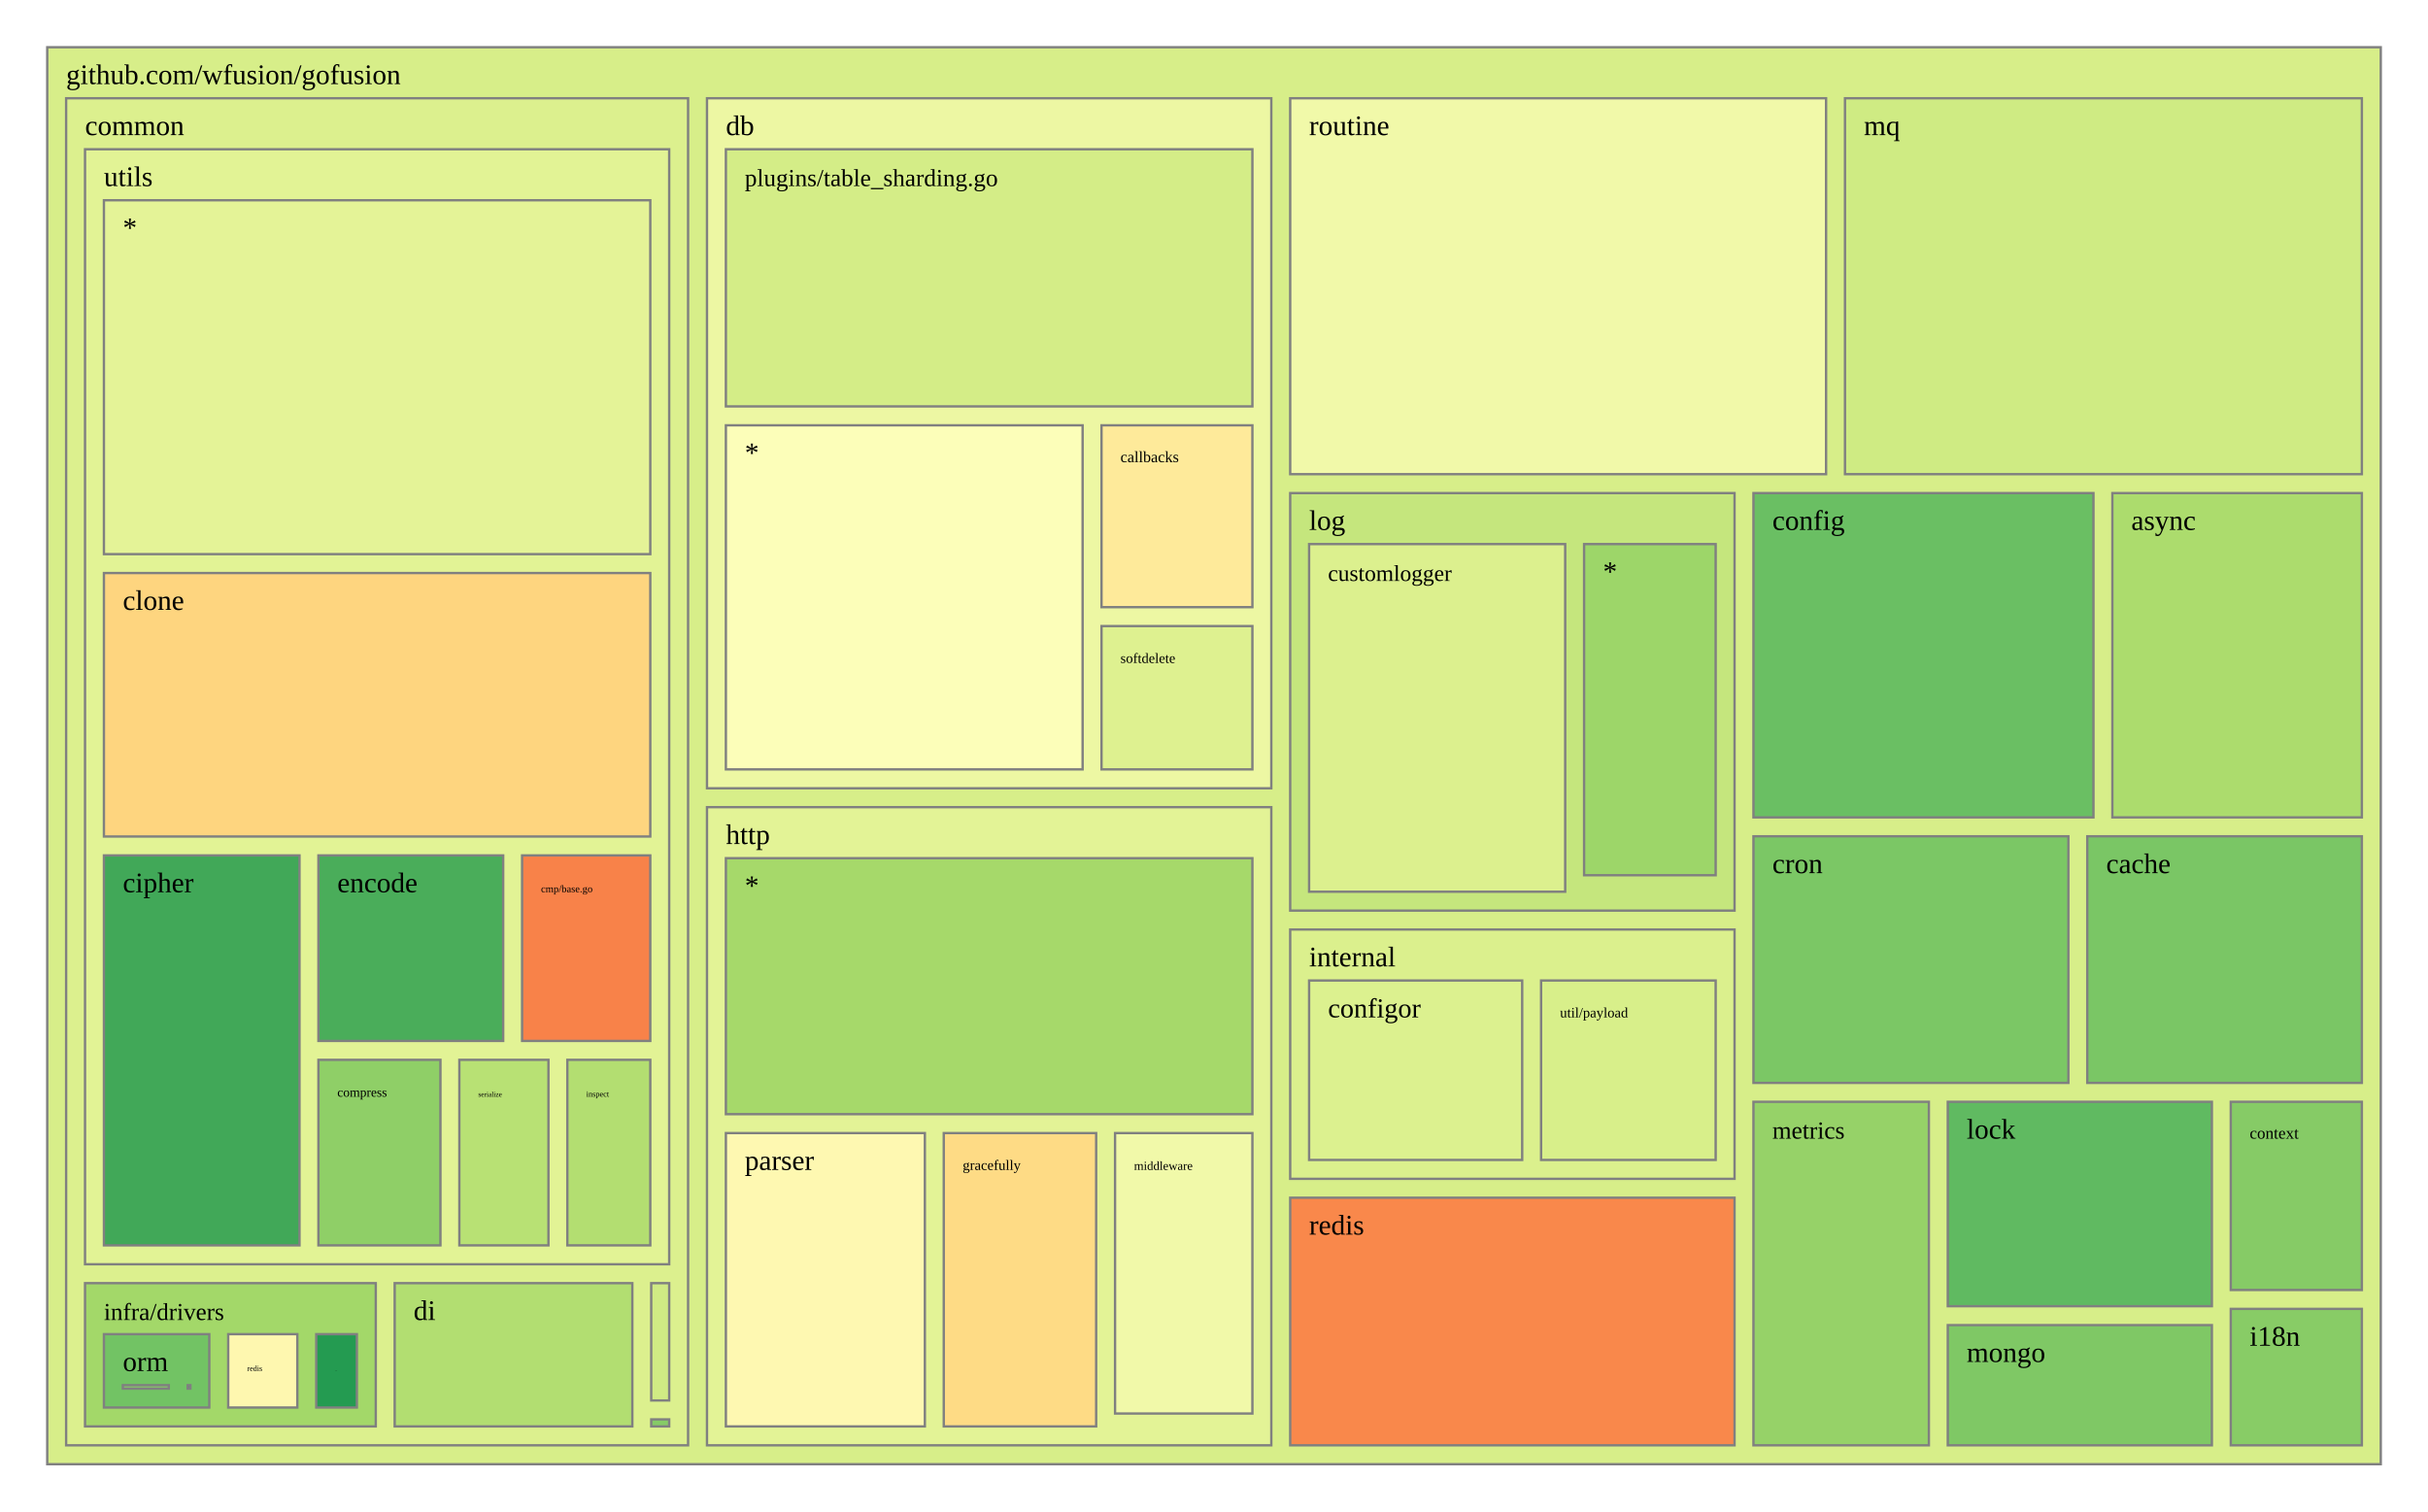
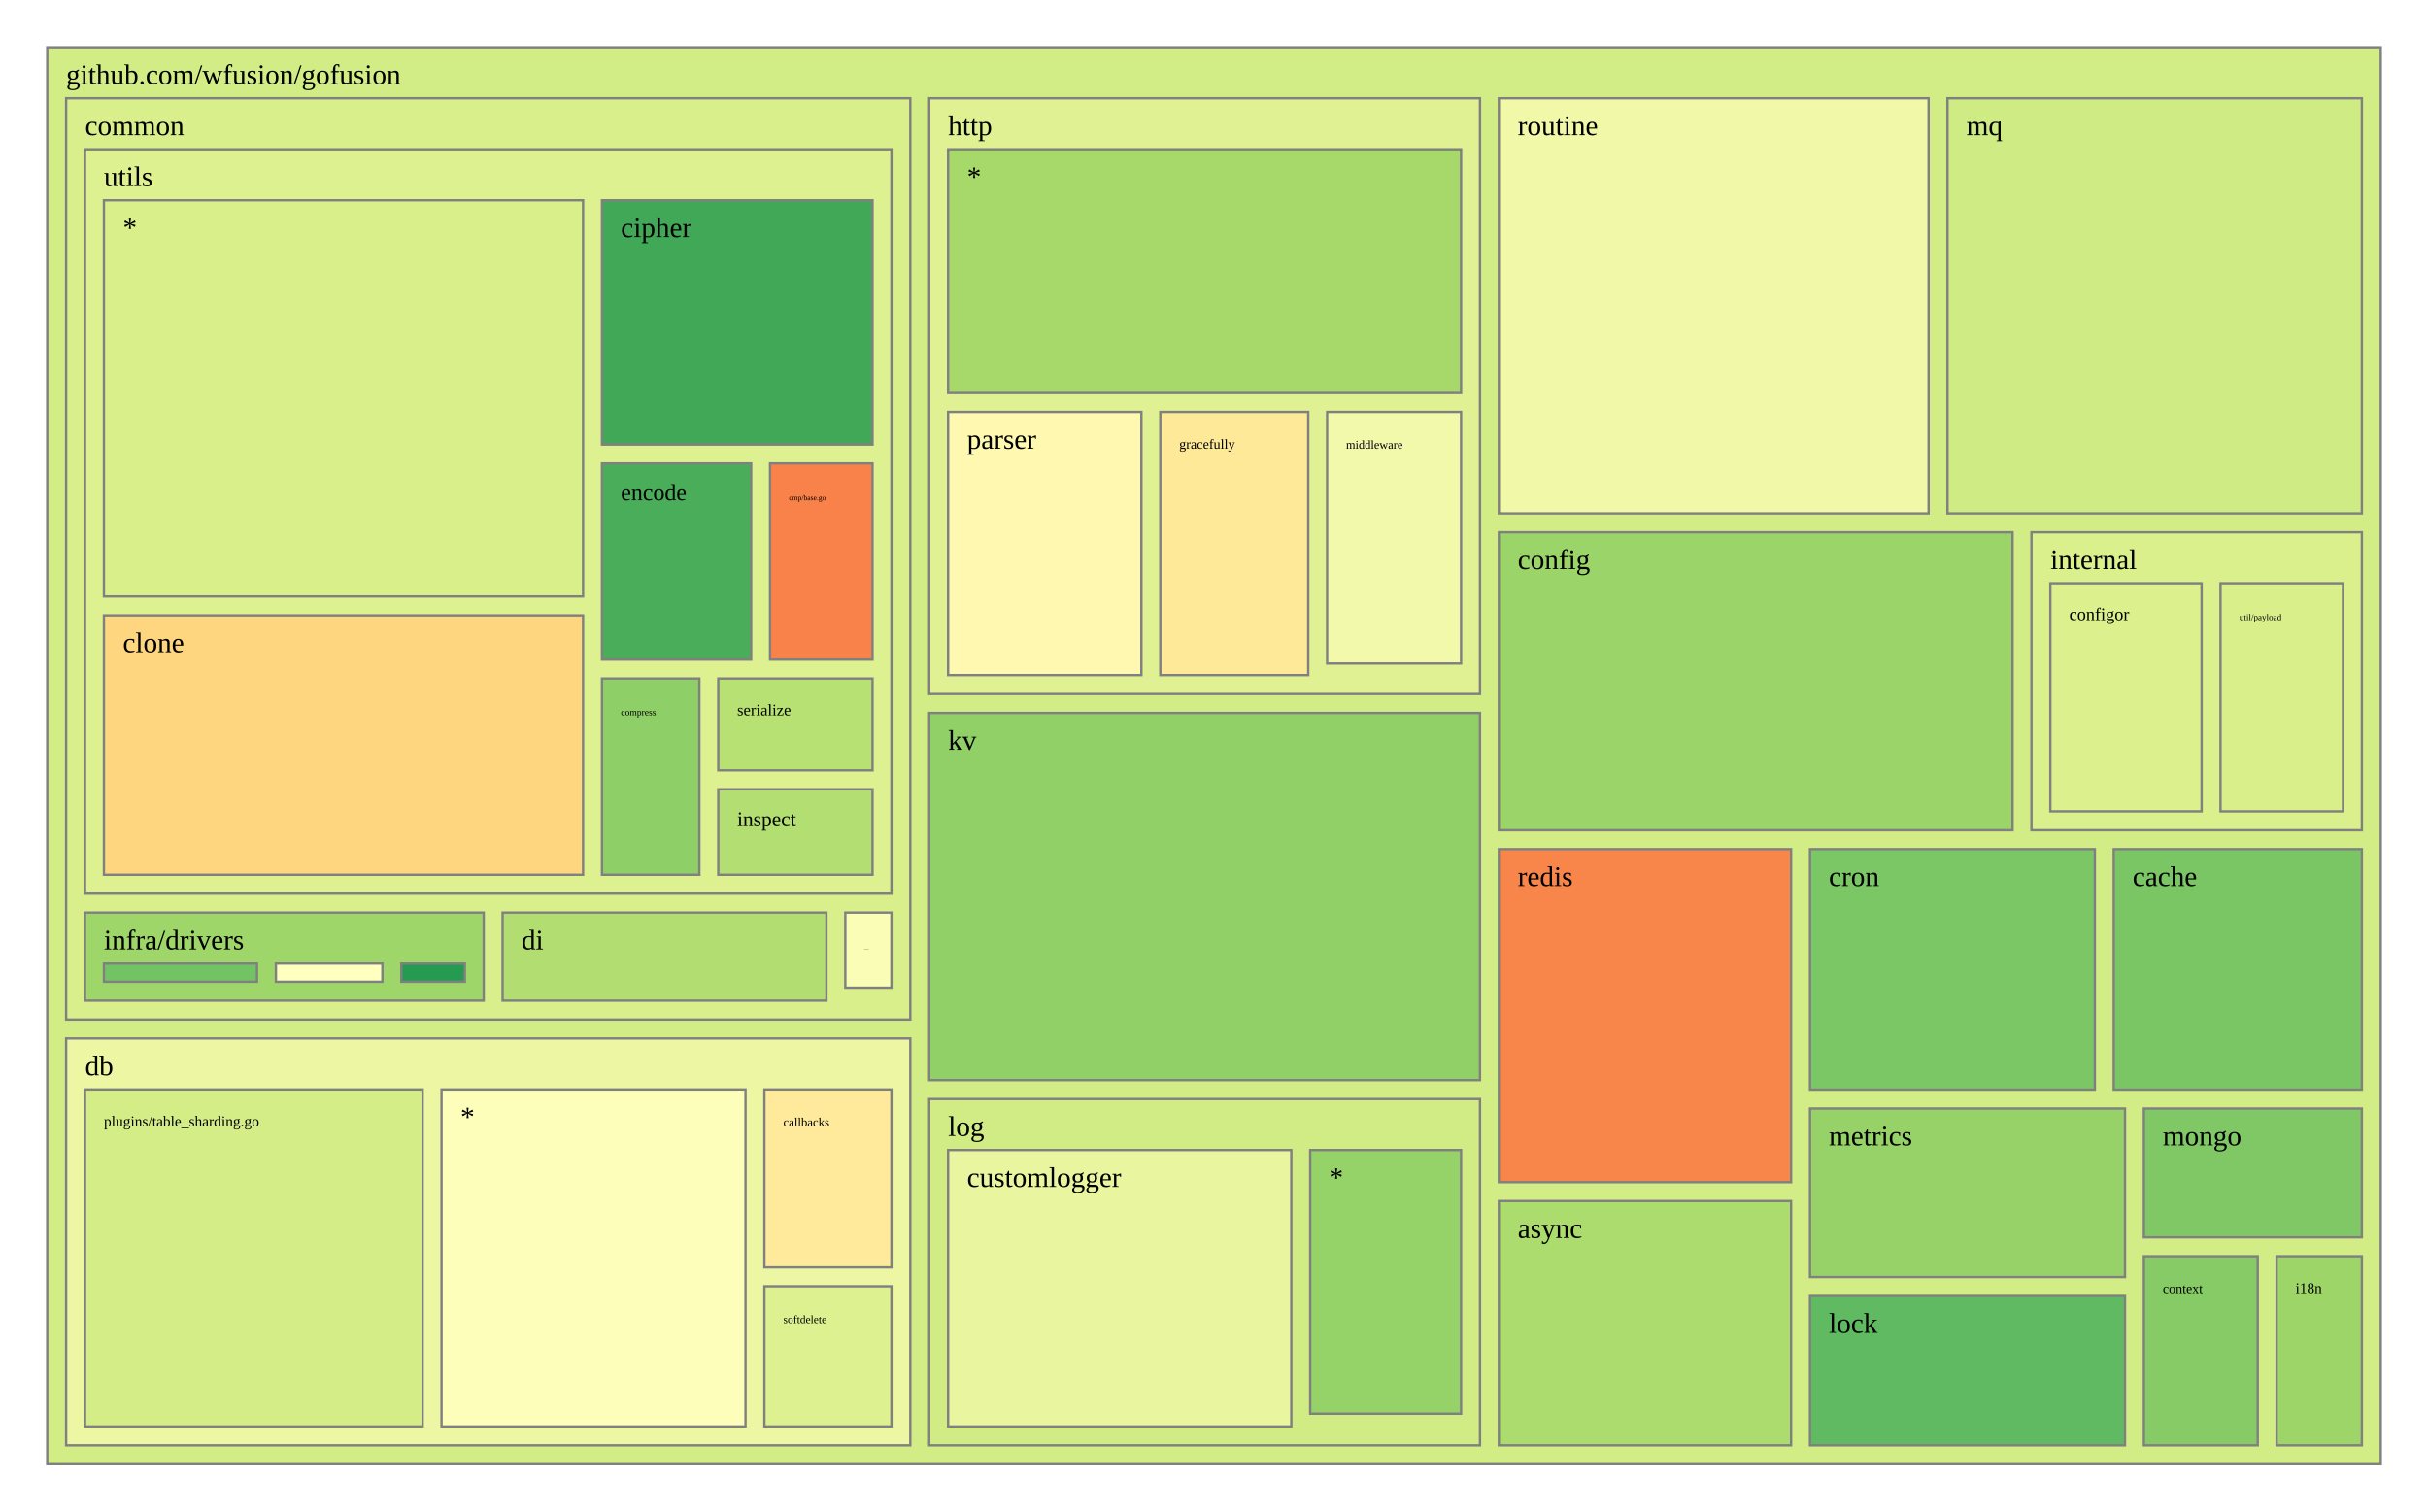
<svg xmlns="http://www.w3.org/2000/svg" viewBox="0 0 1028 640" style="background: white none repeat scroll 0% 0%;">
  <g>
-     <rect x="20" y="20" width="988" height="600" style="fill: rgba(215, 238, 137, 65535);opacity:1;fill-opacity:1;stroke:rgba(128,128,128,65535);stroke-width:1px;stroke-opacity:1;" />
+     <rect x="20" y="20" width="988" height="600" style="fill: rgba(210, 236, 134, 65535);opacity:1;fill-opacity:1;stroke:rgba(128,128,128,65535);stroke-width:1px;stroke-opacity:1;" />
    <text data-notex="1" text-anchor="start" transform="translate(28,35.6) scale(1)" style="font-family: Open Sans, verdana, arial, sans-serif !important; font-size: 12px; fill: rgb(0, 0, 0, 65535); fill-opacity: 1; white-space: pre;" data-math="N">github.com/wfusion/gofusion</text>
  </g>
  <g>
-     <rect x="894.36" y="208.788" width="105.64" height="137.325" style="fill: rgba(172, 220, 109, 65535);opacity:1;fill-opacity:1;stroke:rgba(128,128,128,65535);stroke-width:1px;stroke-opacity:1;" />
-     <text data-notex="1" text-anchor="start" transform="translate(902.3596,224.3881) scale(1)" style="font-family: Open Sans, verdana, arial, sans-serif !important; font-size: 12px; fill: rgb(0, 0, 0, 65535); fill-opacity: 1; white-space: pre;" data-math="N">async</text>
+     <rect x="634.607" y="508.561" width="123.728" height="103.439" style="fill: rgba(172, 220, 109, 65535);opacity:1;fill-opacity:1;stroke:rgba(128,128,128,65535);stroke-width:1px;stroke-opacity:1;" />
+     <text data-notex="1" text-anchor="start" transform="translate(642.6069,524.1606) scale(1)" style="font-family: Open Sans, verdana, arial, sans-serif !important; font-size: 12px; fill: rgb(0, 0, 0, 65535); fill-opacity: 1; white-space: pre;" data-math="N">async</text>
  </g>
  <g>
-     <rect x="883.74" y="354.113" width="116.26" height="104.428" style="fill: rgba(122, 198, 101, 65535);opacity:1;fill-opacity:1;stroke:rgba(128,128,128,65535);stroke-width:1px;stroke-opacity:1;" />
-     <text data-notex="1" text-anchor="start" transform="translate(891.7395,369.7131) scale(1)" style="font-family: Open Sans, verdana, arial, sans-serif !important; font-size: 12px; fill: rgb(0, 0, 0, 65535); fill-opacity: 1; white-space: pre;" data-math="N">cache</text>
+     <rect x="894.938" y="359.543" width="105.062" height="101.833" style="fill: rgba(122, 198, 101, 65535);opacity:1;fill-opacity:1;stroke:rgba(128,128,128,65535);stroke-width:1px;stroke-opacity:1;" />
+     <text data-notex="1" text-anchor="start" transform="translate(902.938,375.1429) scale(1)" style="font-family: Open Sans, verdana, arial, sans-serif !important; font-size: 12px; fill: rgb(0, 0, 0, 65535); fill-opacity: 1; white-space: pre;" data-math="N">cache</text>
  </g>
  <g>
-     <rect x="28" y="41.6" width="263.332" height="570.4" style="fill: rgba(220, 240, 142, 65535);opacity:1;fill-opacity:1;stroke:rgba(128,128,128,65535);stroke-width:1px;stroke-opacity:1;" />
+     <rect x="28" y="41.6" width="357.425" height="390.095" style="fill: rgba(217, 239, 139, 65535);opacity:1;fill-opacity:1;stroke:rgba(128,128,128,65535);stroke-width:1px;stroke-opacity:1;" />
    <text data-notex="1" text-anchor="start" transform="translate(36,57.2) scale(1)" style="font-family: Open Sans, verdana, arial, sans-serif !important; font-size: 12px; fill: rgb(0, 0, 0, 65535); fill-opacity: 1; white-space: pre;" data-math="N">common</text>
  </g>
  <g>
-     <rect x="742.399" y="208.788" width="143.961" height="137.325" style="fill: rgba(106, 191, 99, 65535);opacity:1;fill-opacity:1;stroke:rgba(128,128,128,65535);stroke-width:1px;stroke-opacity:1;" />
-     <text data-notex="1" text-anchor="start" transform="translate(750.3985,224.3881) scale(1)" style="font-family: Open Sans, verdana, arial, sans-serif !important; font-size: 12px; fill: rgb(0, 0, 0, 65535); fill-opacity: 1; white-space: pre;" data-math="N">config</text>
+     <rect x="634.607" y="225.371" width="217.499" height="126.171" style="fill: rgba(155, 212, 104, 65535);opacity:1;fill-opacity:1;stroke:rgba(128,128,128,65535);stroke-width:1px;stroke-opacity:1;" />
+     <text data-notex="1" text-anchor="start" transform="translate(642.6069,240.9714) scale(1)" style="font-family: Open Sans, verdana, arial, sans-serif !important; font-size: 12px; fill: rgb(0, 0, 0, 65535); fill-opacity: 1; white-space: pre;" data-math="N">config</text>
  </g>
  <g>
-     <rect x="944.493" y="466.541" width="55.507" height="79.691" style="fill: rgba(134, 203, 102, 65535);opacity:1;fill-opacity:1;stroke:rgba(128,128,128,65535);stroke-width:1px;stroke-opacity:1;" />
-     <text data-notex="1" text-anchor="start" transform="translate(952.4934,482.1411) scale(0.587896)" style="font-family: Open Sans, verdana, arial, sans-serif !important; font-size: 12px; fill: rgb(0, 0, 0, 65535); fill-opacity: 1; white-space: pre;" data-math="N">context</text>
+     <rect x="907.708" y="531.923" width="48.203" height="80.077" style="fill: rgba(134, 203, 102, 65535);opacity:1;fill-opacity:1;stroke:rgba(128,128,128,65535);stroke-width:1px;stroke-opacity:1;" />
+     <text data-notex="1" text-anchor="start" transform="translate(915.7076,547.5234) scale(0.479204)" style="font-family: Open Sans, verdana, arial, sans-serif !important; font-size: 12px; fill: rgb(0, 0, 0, 65535); fill-opacity: 1; white-space: pre;" data-math="N">context</text>
  </g>
  <g>
-     <rect x="742.399" y="354.113" width="133.341" height="104.428" style="fill: rgba(123, 199, 101, 65535);opacity:1;fill-opacity:1;stroke:rgba(128,128,128,65535);stroke-width:1px;stroke-opacity:1;" />
-     <text data-notex="1" text-anchor="start" transform="translate(750.3985,369.7131) scale(1)" style="font-family: Open Sans, verdana, arial, sans-serif !important; font-size: 12px; fill: rgb(0, 0, 0, 65535); fill-opacity: 1; white-space: pre;" data-math="N">cron</text>
+     <rect x="766.335" y="359.543" width="120.603" height="101.833" style="fill: rgba(123, 199, 101, 65535);opacity:1;fill-opacity:1;stroke:rgba(128,128,128,65535);stroke-width:1px;stroke-opacity:1;" />
+     <text data-notex="1" text-anchor="start" transform="translate(774.3349,375.1429) scale(1)" style="font-family: Open Sans, verdana, arial, sans-serif !important; font-size: 12px; fill: rgb(0, 0, 0, 65535); fill-opacity: 1; white-space: pre;" data-math="N">cron</text>
  </g>
  <g>
-     <rect x="299.332" y="41.6" width="238.93" height="292.185" style="fill: rgba(237, 247, 163, 65535);opacity:1;fill-opacity:1;stroke:rgba(128,128,128,65535);stroke-width:1px;stroke-opacity:1;" />
-     <text data-notex="1" text-anchor="start" transform="translate(307.3323,57.2) scale(1)" style="font-family: Open Sans, verdana, arial, sans-serif !important; font-size: 12px; fill: rgb(0, 0, 0, 65535); fill-opacity: 1; white-space: pre;" data-math="N">db</text>
+     <rect x="28" y="439.695" width="357.425" height="172.305" style="fill: rgba(237, 247, 163, 65535);opacity:1;fill-opacity:1;stroke:rgba(128,128,128,65535);stroke-width:1px;stroke-opacity:1;" />
+     <text data-notex="1" text-anchor="start" transform="translate(36,455.2952) scale(1)" style="font-family: Open Sans, verdana, arial, sans-serif !important; font-size: 12px; fill: rgb(0, 0, 0, 65535); fill-opacity: 1; white-space: pre;" data-math="N">db</text>
  </g>
  <g>
-     <rect x="299.332" y="341.785" width="238.93" height="270.215" style="fill: rgba(227, 243, 150, 65535);opacity:1;fill-opacity:1;stroke:rgba(128,128,128,65535);stroke-width:1px;stroke-opacity:1;" />
-     <text data-notex="1" text-anchor="start" transform="translate(307.3323,357.3847) scale(1)" style="font-family: Open Sans, verdana, arial, sans-serif !important; font-size: 12px; fill: rgb(0, 0, 0, 65535); fill-opacity: 1; white-space: pre;" data-math="N">http</text>
+     <rect x="393.425" y="41.6" width="233.182" height="252.271" style="fill: rgba(223, 241, 146, 65535);opacity:1;fill-opacity:1;stroke:rgba(128,128,128,65535);stroke-width:1px;stroke-opacity:1;" />
+     <text data-notex="1" text-anchor="start" transform="translate(401.425,57.2) scale(1)" style="font-family: Open Sans, verdana, arial, sans-serif !important; font-size: 12px; fill: rgb(0, 0, 0, 65535); fill-opacity: 1; white-space: pre;" data-math="N">http</text>
  </g>
  <g>
-     <rect x="944.493" y="554.232" width="55.507" height="57.768" style="fill: rgba(136, 204, 102, 65535);opacity:1;fill-opacity:1;stroke:rgba(128,128,128,65535);stroke-width:1px;stroke-opacity:1;" />
-     <text data-notex="1" text-anchor="start" transform="translate(952.4934,569.8319) scale(1)" style="font-family: Open Sans, verdana, arial, sans-serif !important; font-size: 12px; fill: rgb(0, 0, 0, 65535); fill-opacity: 1; white-space: pre;" data-math="N">i18n</text>
+     <rect x="963.91" y="531.923" width="36.09" height="80.077" style="fill: rgba(157, 213, 105, 65535);opacity:1;fill-opacity:1;stroke:rgba(128,128,128,65535);stroke-width:1px;stroke-opacity:1;" />
+     <text data-notex="1" text-anchor="start" transform="translate(971.9101,547.5234) scale(0.523175)" style="font-family: Open Sans, verdana, arial, sans-serif !important; font-size: 12px; fill: rgb(0, 0, 0, 65535); fill-opacity: 1; white-space: pre;" data-math="N">i18n</text>
  </g>
  <g>
-     <rect x="546.262" y="393.589" width="188.136" height="105.573" style="fill: rgba(219, 240, 141, 65535);opacity:1;fill-opacity:1;stroke:rgba(128,128,128,65535);stroke-width:1px;stroke-opacity:1;" />
-     <text data-notex="1" text-anchor="start" transform="translate(554.262,409.1887) scale(1)" style="font-family: Open Sans, verdana, arial, sans-serif !important; font-size: 12px; fill: rgb(0, 0, 0, 65535); fill-opacity: 1; white-space: pre;" data-math="N">internal</text>
+     <rect x="860.106" y="225.371" width="139.894" height="126.171" style="fill: rgba(218, 240, 140, 65535);opacity:1;fill-opacity:1;stroke:rgba(128,128,128,65535);stroke-width:1px;stroke-opacity:1;" />
+     <text data-notex="1" text-anchor="start" transform="translate(868.1058,240.9714) scale(1)" style="font-family: Open Sans, verdana, arial, sans-serif !important; font-size: 12px; fill: rgb(0, 0, 0, 65535); fill-opacity: 1; white-space: pre;" data-math="N">internal</text>
  </g>
  <g>
-     <rect x="824.676" y="466.541" width="111.818" height="86.56" style="fill: rgba(96, 186, 97, 65535);opacity:1;fill-opacity:1;stroke:rgba(128,128,128,65535);stroke-width:1px;stroke-opacity:1;" />
-     <text data-notex="1" text-anchor="start" transform="translate(832.6755,482.1411) scale(1)" style="font-family: Open Sans, verdana, arial, sans-serif !important; font-size: 12px; fill: rgb(0, 0, 0, 65535); fill-opacity: 1; white-space: pre;" data-math="N">lock</text>
+     <rect x="393.425" y="301.871" width="233.182" height="155.488" style="fill: rgba(145, 208, 103, 65535);opacity:1;fill-opacity:1;stroke:rgba(128,128,128,65535);stroke-width:1px;stroke-opacity:1;" />
+     <text data-notex="1" text-anchor="start" transform="translate(401.425,317.4712) scale(1)" style="font-family: Open Sans, verdana, arial, sans-serif !important; font-size: 12px; fill: rgb(0, 0, 0, 65535); fill-opacity: 1; white-space: pre;" data-math="N">kv</text>
  </g>
  <g>
-     <rect x="546.262" y="208.788" width="188.136" height="176.801" style="fill: rgba(197, 230, 125, 65535);opacity:1;fill-opacity:1;stroke:rgba(128,128,128,65535);stroke-width:1px;stroke-opacity:1;" />
-     <text data-notex="1" text-anchor="start" transform="translate(554.262,224.3881) scale(1)" style="font-family: Open Sans, verdana, arial, sans-serif !important; font-size: 12px; fill: rgb(0, 0, 0, 65535); fill-opacity: 1; white-space: pre;" data-math="N">log</text>
+     <rect x="766.335" y="548.763" width="133.373" height="63.237" style="fill: rgba(96, 186, 97, 65535);opacity:1;fill-opacity:1;stroke:rgba(128,128,128,65535);stroke-width:1px;stroke-opacity:1;" />
+     <text data-notex="1" text-anchor="start" transform="translate(774.3349,564.3631) scale(1)" style="font-family: Open Sans, verdana, arial, sans-serif !important; font-size: 12px; fill: rgb(0, 0, 0, 65535); fill-opacity: 1; white-space: pre;" data-math="N">lock</text>
  </g>
  <g>
-     <rect x="742.399" y="466.541" width="74.277" height="145.459" style="fill: rgba(150, 210, 104, 65535);opacity:1;fill-opacity:1;stroke:rgba(128,128,128,65535);stroke-width:1px;stroke-opacity:1;" />
-     <text data-notex="1" text-anchor="start" transform="translate(750.3985,482.1411) scale(0.867218)" style="font-family: Open Sans, verdana, arial, sans-serif !important; font-size: 12px; fill: rgb(0, 0, 0, 65535); fill-opacity: 1; white-space: pre;" data-math="N">metrics</text>
+     <rect x="393.425" y="465.359" width="233.182" height="146.641" style="fill: rgba(209, 235, 133, 65535);opacity:1;fill-opacity:1;stroke:rgba(128,128,128,65535);stroke-width:1px;stroke-opacity:1;" />
+     <text data-notex="1" text-anchor="start" transform="translate(401.425,480.9589) scale(1)" style="font-family: Open Sans, verdana, arial, sans-serif !important; font-size: 12px; fill: rgb(0, 0, 0, 65535); fill-opacity: 1; white-space: pre;" data-math="N">log</text>
  </g>
  <g>
-     <rect x="824.676" y="561.101" width="111.818" height="50.899" style="fill: rgba(127, 200, 101, 65535);opacity:1;fill-opacity:1;stroke:rgba(128,128,128,65535);stroke-width:1px;stroke-opacity:1;" />
-     <text data-notex="1" text-anchor="start" transform="translate(832.6755,576.7006) scale(1)" style="font-family: Open Sans, verdana, arial, sans-serif !important; font-size: 12px; fill: rgb(0, 0, 0, 65535); fill-opacity: 1; white-space: pre;" data-math="N">mongo</text>
+     <rect x="766.335" y="469.376" width="133.373" height="71.387" style="fill: rgba(150, 210, 104, 65535);opacity:1;fill-opacity:1;stroke:rgba(128,128,128,65535);stroke-width:1px;stroke-opacity:1;" />
+     <text data-notex="1" text-anchor="start" transform="translate(774.3349,484.9763) scale(1)" style="font-family: Open Sans, verdana, arial, sans-serif !important; font-size: 12px; fill: rgb(0, 0, 0, 65535); fill-opacity: 1; white-space: pre;" data-math="N">metrics</text>
  </g>
  <g>
-     <rect x="781.151" y="41.6" width="218.849" height="159.188" style="fill: rgba(207, 235, 131, 65535);opacity:1;fill-opacity:1;stroke:rgba(128,128,128,65535);stroke-width:1px;stroke-opacity:1;" />
-     <text data-notex="1" text-anchor="start" transform="translate(789.1511,57.2) scale(1)" style="font-family: Open Sans, verdana, arial, sans-serif !important; font-size: 12px; fill: rgb(0, 0, 0, 65535); fill-opacity: 1; white-space: pre;" data-math="N">mq</text>
+     <rect x="907.708" y="469.376" width="92.292" height="54.547" style="fill: rgba(127, 200, 101, 65535);opacity:1;fill-opacity:1;stroke:rgba(128,128,128,65535);stroke-width:1px;stroke-opacity:1;" />
+     <text data-notex="1" text-anchor="start" transform="translate(915.7076,484.9763) scale(1)" style="font-family: Open Sans, verdana, arial, sans-serif !important; font-size: 12px; fill: rgb(0, 0, 0, 65535); fill-opacity: 1; white-space: pre;" data-math="N">mongo</text>
  </g>
  <g>
-     <rect x="546.262" y="507.161" width="188.136" height="104.839" style="fill: rgba(249, 136, 75, 65535);opacity:1;fill-opacity:1;stroke:rgba(128,128,128,65535);stroke-width:1px;stroke-opacity:1;" />
-     <text data-notex="1" text-anchor="start" transform="translate(554.262,522.7615) scale(1)" style="font-family: Open Sans, verdana, arial, sans-serif !important; font-size: 12px; fill: rgb(0, 0, 0, 65535); fill-opacity: 1; white-space: pre;" data-math="N">redis</text>
+     <rect x="824.554" y="41.6" width="175.446" height="175.771" style="fill: rgba(207, 235, 131, 65535);opacity:1;fill-opacity:1;stroke:rgba(128,128,128,65535);stroke-width:1px;stroke-opacity:1;" />
+     <text data-notex="1" text-anchor="start" transform="translate(832.5544,57.2) scale(1)" style="font-family: Open Sans, verdana, arial, sans-serif !important; font-size: 12px; fill: rgb(0, 0, 0, 65535); fill-opacity: 1; white-space: pre;" data-math="N">mq</text>
  </g>
  <g>
-     <rect x="546.262" y="41.6" width="226.889" height="159.188" style="fill: rgba(241, 249, 169, 65535);opacity:1;fill-opacity:1;stroke:rgba(128,128,128,65535);stroke-width:1px;stroke-opacity:1;" />
-     <text data-notex="1" text-anchor="start" transform="translate(554.262,57.2) scale(1)" style="font-family: Open Sans, verdana, arial, sans-serif !important; font-size: 12px; fill: rgb(0, 0, 0, 65535); fill-opacity: 1; white-space: pre;" data-math="N">routine</text>
+     <rect x="634.607" y="359.543" width="123.728" height="141.018" style="fill: rgba(248, 133, 74, 65535);opacity:1;fill-opacity:1;stroke:rgba(128,128,128,65535);stroke-width:1px;stroke-opacity:1;" />
+     <text data-notex="1" text-anchor="start" transform="translate(642.6069,375.1429) scale(1)" style="font-family: Open Sans, verdana, arial, sans-serif !important; font-size: 12px; fill: rgb(0, 0, 0, 65535); fill-opacity: 1; white-space: pre;" data-math="N">redis</text>
  </g>
  <g>
-     <rect x="275.725" y="601.014" width="7.607" height="2.986" style="fill: rgba(134, 203, 102, 65535);opacity:1;fill-opacity:1;stroke:rgba(128,128,128,65535);stroke-width:1px;stroke-opacity:1;" />
+     <rect x="634.607" y="41.6" width="181.947" height="175.771" style="fill: rgba(241, 249, 169, 65535);opacity:1;fill-opacity:1;stroke:rgba(128,128,128,65535);stroke-width:1px;stroke-opacity:1;" />
+     <text data-notex="1" text-anchor="start" transform="translate(642.6069,57.2) scale(1)" style="font-family: Open Sans, verdana, arial, sans-serif !important; font-size: 12px; fill: rgb(0, 0, 0, 65535); fill-opacity: 1; white-space: pre;" data-math="N">routine</text>
  </g>
  <g>
-     <rect x="167.1" y="543.337" width="100.625" height="60.663" style="fill: rgba(178, 222, 113, 65535);opacity:1;fill-opacity:1;stroke:rgba(128,128,128,65535);stroke-width:1px;stroke-opacity:1;" />
-     <text data-notex="1" text-anchor="start" transform="translate(175.0997,558.937) scale(1)" style="font-family: Open Sans, verdana, arial, sans-serif !important; font-size: 12px; fill: rgb(0, 0, 0, 65535); fill-opacity: 1; white-space: pre;" data-math="N">di</text>
+     <rect x="212.797" y="386.403" width="137.107" height="37.292" style="fill: rgba(178, 222, 113, 65535);opacity:1;fill-opacity:1;stroke:rgba(128,128,128,65535);stroke-width:1px;stroke-opacity:1;" />
+     <text data-notex="1" text-anchor="start" transform="translate(220.7974,402.0035) scale(1)" style="font-family: Open Sans, verdana, arial, sans-serif !important; font-size: 12px; fill: rgb(0, 0, 0, 65535); fill-opacity: 1; white-space: pre;" data-math="N">di</text>
  </g>
  <g>
-     <rect x="275.725" y="543.337" width="7.607" height="49.677" style="fill: rgba(208, 235, 132, 65535);opacity:1;fill-opacity:1;stroke:rgba(128,128,128,65535);stroke-width:1px;stroke-opacity:1;" />
+     <rect x="357.905" y="386.403" width="19.52" height="31.802" style="fill: rgba(250, 253, 182, 65535);opacity:1;fill-opacity:1;stroke:rgba(128,128,128,65535);stroke-width:1px;stroke-opacity:1;" />
+     <text data-notex="1" text-anchor="start" transform="translate(365.9046,402.0035) scale(0.03667)" style="font-family: Open Sans, verdana, arial, sans-serif !important; font-size: 12px; fill: rgb(0, 0, 0, 65535); fill-opacity: 1; white-space: pre;" data-math="N">env/env.go</text>
  </g>
  <g>
-     <rect x="36" y="543.337" width="123.1" height="60.663" style="fill: rgba(163, 216, 105, 65535);opacity:1;fill-opacity:1;stroke:rgba(128,128,128,65535);stroke-width:1px;stroke-opacity:1;" />
-     <text data-notex="1" text-anchor="start" transform="translate(44,558.937) scale(0.858171)" style="font-family: Open Sans, verdana, arial, sans-serif !important; font-size: 12px; fill: rgb(0, 0, 0, 65535); fill-opacity: 1; white-space: pre;" data-math="N">infra/drivers</text>
+     <rect x="36" y="386.403" width="168.797" height="37.292" style="fill: rgba(158, 214, 105, 65535);opacity:1;fill-opacity:1;stroke:rgba(128,128,128,65535);stroke-width:1px;stroke-opacity:1;" />
+     <text data-notex="1" text-anchor="start" transform="translate(44,402.0035) scale(1)" style="font-family: Open Sans, verdana, arial, sans-serif !important; font-size: 12px; fill: rgb(0, 0, 0, 65535); fill-opacity: 1; white-space: pre;" data-math="N">infra/drivers</text>
  </g>
  <g>
-     <rect x="36" y="63.2" width="247.332" height="472.137" style="fill: rgba(226, 243, 149, 65535);opacity:1;fill-opacity:1;stroke:rgba(128,128,128,65535);stroke-width:1px;stroke-opacity:1;" />
+     <rect x="36" y="63.2" width="341.425" height="315.203" style="fill: rgba(222, 241, 144, 65535);opacity:1;fill-opacity:1;stroke:rgba(128,128,128,65535);stroke-width:1px;stroke-opacity:1;" />
    <text data-notex="1" text-anchor="start" transform="translate(44,78.8) scale(1)" style="font-family: Open Sans, verdana, arial, sans-serif !important; font-size: 12px; fill: rgb(0, 0, 0, 65535); fill-opacity: 1; white-space: pre;" data-math="N">utils</text>
  </g>
  <g>
-     <rect x="466.376" y="180.091" width="63.886" height="77.01" style="fill: rgba(254, 234, 154, 65535);opacity:1;fill-opacity:1;stroke:rgba(128,128,128,65535);stroke-width:1px;stroke-opacity:1;" />
-     <text data-notex="1" text-anchor="start" transform="translate(474.3763,195.6912) scale(0.554234)" style="font-family: Open Sans, verdana, arial, sans-serif !important; font-size: 12px; fill: rgb(0, 0, 0, 65535); fill-opacity: 1; white-space: pre;" data-math="N">callbacks</text>
+     <rect x="323.642" y="461.295" width="53.783" height="75.357" style="fill: rgba(254, 234, 154, 65535);opacity:1;fill-opacity:1;stroke:rgba(128,128,128,65535);stroke-width:1px;stroke-opacity:1;" />
+     <text data-notex="1" text-anchor="start" transform="translate(331.6419,476.8952) scale(0.437304)" style="font-family: Open Sans, verdana, arial, sans-serif !important; font-size: 12px; fill: rgb(0, 0, 0, 65535); fill-opacity: 1; white-space: pre;" data-math="N">callbacks</text>
  </g>
  <g>
-     <rect x="307.332" y="63.2" width="222.93" height="108.891" style="fill: rgba(212, 237, 135, 65535);opacity:1;fill-opacity:1;stroke:rgba(128,128,128,65535);stroke-width:1px;stroke-opacity:1;" />
-     <text data-notex="1" text-anchor="start" transform="translate(315.3323,78.8) scale(0.862207)" style="font-family: Open Sans, verdana, arial, sans-serif !important; font-size: 12px; fill: rgb(0, 0, 0, 65535); fill-opacity: 1; white-space: pre;" data-math="N">plugins/table_sharding.go</text>
+     <rect x="36" y="461.295" width="142.95" height="142.705" style="fill: rgba(212, 237, 135, 65535);opacity:1;fill-opacity:1;stroke:rgba(128,128,128,65535);stroke-width:1px;stroke-opacity:1;" />
+     <text data-notex="1" text-anchor="start" transform="translate(44,476.8952) scale(0.528957)" style="font-family: Open Sans, verdana, arial, sans-serif !important; font-size: 12px; fill: rgb(0, 0, 0, 65535); fill-opacity: 1; white-space: pre;" data-math="N">plugins/table_sharding.go</text>
  </g>
  <g>
-     <rect x="466.376" y="265.101" width="63.886" height="60.684" style="fill: rgba(222, 241, 144, 65535);opacity:1;fill-opacity:1;stroke:rgba(128,128,128,65535);stroke-width:1px;stroke-opacity:1;" />
-     <text data-notex="1" text-anchor="start" transform="translate(474.3763,280.7012) scale(0.49881)" style="font-family: Open Sans, verdana, arial, sans-serif !important; font-size: 12px; fill: rgb(0, 0, 0, 65535); fill-opacity: 1; white-space: pre;" data-math="N">softdelete</text>
+     <rect x="323.642" y="544.652" width="53.783" height="59.348" style="fill: rgba(222, 241, 144, 65535);opacity:1;fill-opacity:1;stroke:rgba(128,128,128,65535);stroke-width:1px;stroke-opacity:1;" />
+     <text data-notex="1" text-anchor="start" transform="translate(331.6419,560.2521) scale(0.393573)" style="font-family: Open Sans, verdana, arial, sans-serif !important; font-size: 12px; fill: rgb(0, 0, 0, 65535); fill-opacity: 1; white-space: pre;" data-math="N">softdelete</text>
  </g>
  <g>
-     <rect x="307.332" y="180.091" width="151.044" height="145.694" style="fill: rgba(252, 254, 185, 65535);opacity:1;fill-opacity:1;stroke:rgba(128,128,128,65535);stroke-width:1px;stroke-opacity:1;" />
-     <text data-notex="1" text-anchor="start" transform="translate(315.3323,195.6912) scale(1)" style="font-family: Open Sans, verdana, arial, sans-serif !important; font-size: 12px; fill: rgb(0, 0, 0, 65535); fill-opacity: 1; white-space: pre;" data-math="N">*</text>
+     <rect x="186.95" y="461.295" width="128.692" height="142.705" style="fill: rgba(252, 254, 185, 65535);opacity:1;fill-opacity:1;stroke:rgba(128,128,128,65535);stroke-width:1px;stroke-opacity:1;" />
+     <text data-notex="1" text-anchor="start" transform="translate(194.9498,476.8952) scale(1)" style="font-family: Open Sans, verdana, arial, sans-serif !important; font-size: 12px; fill: rgb(0, 0, 0, 65535); fill-opacity: 1; white-space: pre;" data-math="N">*</text>
  </g>
  <g>
-     <rect x="399.583" y="479.787" width="64.526" height="124.213" style="fill: rgba(254, 219, 133, 65535);opacity:1;fill-opacity:1;stroke:rgba(128,128,128,65535);stroke-width:1px;stroke-opacity:1;" />
-     <text data-notex="1" text-anchor="start" transform="translate(407.5828,495.3874) scale(0.505478)" style="font-family: Open Sans, verdana, arial, sans-serif !important; font-size: 12px; fill: rgb(0, 0, 0, 65535); fill-opacity: 1; white-space: pre;" data-math="N">gracefully</text>
+     <rect x="491.261" y="174.38" width="62.628" height="111.491" style="fill: rgba(254, 233, 152, 65535);opacity:1;fill-opacity:1;stroke:rgba(128,128,128,65535);stroke-width:1px;stroke-opacity:1;" />
+     <text data-notex="1" text-anchor="start" transform="translate(499.2614,189.98) scale(0.485708)" style="font-family: Open Sans, verdana, arial, sans-serif !important; font-size: 12px; fill: rgb(0, 0, 0, 65535); fill-opacity: 1; white-space: pre;" data-math="N">gracefully</text>
  </g>
  <g>
-     <rect x="472.109" y="479.787" width="58.153" height="118.754" style="fill: rgba(241, 249, 169, 65535);opacity:1;fill-opacity:1;stroke:rgba(128,128,128,65535);stroke-width:1px;stroke-opacity:1;" />
-     <text data-notex="1" text-anchor="start" transform="translate(480.1087,495.3874) scale(0.439097)" style="font-family: Open Sans, verdana, arial, sans-serif !important; font-size: 12px; fill: rgb(0, 0, 0, 65535); fill-opacity: 1; white-space: pre;" data-math="N">middleware</text>
+     <rect x="561.889" y="174.38" width="56.718" height="106.581" style="fill: rgba(242, 249, 171, 65535);opacity:1;fill-opacity:1;stroke:rgba(128,128,128,65535);stroke-width:1px;stroke-opacity:1;" />
+     <text data-notex="1" text-anchor="start" transform="translate(569.8893,189.98) scale(0.424142)" style="font-family: Open Sans, verdana, arial, sans-serif !important; font-size: 12px; fill: rgb(0, 0, 0, 65535); fill-opacity: 1; white-space: pre;" data-math="N">middleware</text>
  </g>
  <g>
-     <rect x="307.332" y="479.787" width="84.251" height="124.213" style="fill: rgba(254, 248, 177, 65535);opacity:1;fill-opacity:1;stroke:rgba(128,128,128,65535);stroke-width:1px;stroke-opacity:1;" />
-     <text data-notex="1" text-anchor="start" transform="translate(315.3323,495.3874) scale(1)" style="font-family: Open Sans, verdana, arial, sans-serif !important; font-size: 12px; fill: rgb(0, 0, 0, 65535); fill-opacity: 1; white-space: pre;" data-math="N">parser</text>
+     <rect x="401.425" y="174.38" width="81.836" height="111.491" style="fill: rgba(254, 248, 177, 65535);opacity:1;fill-opacity:1;stroke:rgba(128,128,128,65535);stroke-width:1px;stroke-opacity:1;" />
+     <text data-notex="1" text-anchor="start" transform="translate(409.425,189.98) scale(1)" style="font-family: Open Sans, verdana, arial, sans-serif !important; font-size: 12px; fill: rgb(0, 0, 0, 65535); fill-opacity: 1; white-space: pre;" data-math="N">parser</text>
  </g>
  <g>
-     <rect x="307.332" y="363.385" width="222.93" height="108.403" style="fill: rgba(166, 217, 106, 65535);opacity:1;fill-opacity:1;stroke:rgba(128,128,128,65535);stroke-width:1px;stroke-opacity:1;" />
-     <text data-notex="1" text-anchor="start" transform="translate(315.3323,378.9847) scale(1)" style="font-family: Open Sans, verdana, arial, sans-serif !important; font-size: 12px; fill: rgb(0, 0, 0, 65535); fill-opacity: 1; white-space: pre;" data-math="N">*</text>
+     <rect x="401.425" y="63.2" width="217.182" height="103.18" style="fill: rgba(166, 217, 106, 65535);opacity:1;fill-opacity:1;stroke:rgba(128,128,128,65535);stroke-width:1px;stroke-opacity:1;" />
+     <text data-notex="1" text-anchor="start" transform="translate(409.425,78.8) scale(1)" style="font-family: Open Sans, verdana, arial, sans-serif !important; font-size: 12px; fill: rgb(0, 0, 0, 65535); fill-opacity: 1; white-space: pre;" data-math="N">*</text>
  </g>
  <g>
-     <rect x="554.262" y="415.189" width="90.221" height="75.973" style="fill: rgba(220, 241, 143, 65535);opacity:1;fill-opacity:1;stroke:rgba(128,128,128,65535);stroke-width:1px;stroke-opacity:1;" />
-     <text data-notex="1" text-anchor="start" transform="translate(562.262,430.7887) scale(0.966419)" style="font-family: Open Sans, verdana, arial, sans-serif !important; font-size: 12px; fill: rgb(0, 0, 0, 65535); fill-opacity: 1; white-space: pre;" data-math="N">configor</text>
+     <rect x="868.106" y="246.971" width="64.045" height="96.571" style="fill: rgba(220, 240, 142, 65535);opacity:1;fill-opacity:1;stroke:rgba(128,128,128,65535);stroke-width:1px;stroke-opacity:1;" />
+     <text data-notex="1" text-anchor="start" transform="translate(876.1058,262.5714) scale(0.625591)" style="font-family: Open Sans, verdana, arial, sans-serif !important; font-size: 12px; fill: rgb(0, 0, 0, 65535); fill-opacity: 1; white-space: pre;" data-math="N">configor</text>
  </g>
  <g>
-     <rect x="652.483" y="415.189" width="73.916" height="75.973" style="fill: rgba(216, 239, 138, 65535);opacity:1;fill-opacity:1;stroke:rgba(128,128,128,65535);stroke-width:1px;stroke-opacity:1;" />
-     <text data-notex="1" text-anchor="start" transform="translate(660.483,430.7887) scale(0.502739)" style="font-family: Open Sans, verdana, arial, sans-serif !important; font-size: 12px; fill: rgb(0, 0, 0, 65535); fill-opacity: 1; white-space: pre;" data-math="N">util/payload</text>
+     <rect x="940.151" y="246.971" width="51.849" height="96.571" style="fill: rgba(216, 239, 138, 65535);opacity:1;fill-opacity:1;stroke:rgba(128,128,128,65535);stroke-width:1px;stroke-opacity:1;" />
+     <text data-notex="1" text-anchor="start" transform="translate(948.1512,262.5714) scale(0.311187)" style="font-family: Open Sans, verdana, arial, sans-serif !important; font-size: 12px; fill: rgb(0, 0, 0, 65535); fill-opacity: 1; white-space: pre;" data-math="N">util/payload</text>
  </g>
  <g>
-     <rect x="554.262" y="230.388" width="108.433" height="147.201" style="fill: rgba(220, 240, 142, 65535);opacity:1;fill-opacity:1;stroke:rgba(128,128,128,65535);stroke-width:1px;stroke-opacity:1;" />
-     <text data-notex="1" text-anchor="start" transform="translate(562.262,245.9881) scale(0.802366)" style="font-family: Open Sans, verdana, arial, sans-serif !important; font-size: 12px; fill: rgb(0, 0, 0, 65535); fill-opacity: 1; white-space: pre;" data-math="N">customlogger</text>
+     <rect x="401.425" y="486.959" width="145.299" height="117.041" style="fill: rgba(234, 245, 159, 65535);opacity:1;fill-opacity:1;stroke:rgba(128,128,128,65535);stroke-width:1px;stroke-opacity:1;" />
+     <text data-notex="1" text-anchor="start" transform="translate(409.425,502.5589) scale(1)" style="font-family: Open Sans, verdana, arial, sans-serif !important; font-size: 12px; fill: rgb(0, 0, 0, 65535); fill-opacity: 1; white-space: pre;" data-math="N">customlogger</text>
  </g>
  <g>
-     <rect x="670.695" y="230.388" width="55.704" height="140.225" style="fill: rgba(157, 214, 105, 65535);opacity:1;fill-opacity:1;stroke:rgba(128,128,128,65535);stroke-width:1px;stroke-opacity:1;" />
-     <text data-notex="1" text-anchor="start" transform="translate(678.6946,245.9881) scale(1)" style="font-family: Open Sans, verdana, arial, sans-serif !important; font-size: 12px; fill: rgb(0, 0, 0, 65535); fill-opacity: 1; white-space: pre;" data-math="N">*</text>
+     <rect x="554.724" y="486.959" width="63.883" height="111.663" style="fill: rgba(149, 210, 104, 65535);opacity:1;fill-opacity:1;stroke:rgba(128,128,128,65535);stroke-width:1px;stroke-opacity:1;" />
+     <text data-notex="1" text-anchor="start" transform="translate(562.7239,502.5589) scale(1)" style="font-family: Open Sans, verdana, arial, sans-serif !important; font-size: 12px; fill: rgb(0, 0, 0, 65535); fill-opacity: 1; white-space: pre;" data-math="N">*</text>
  </g>
  <g>
-     <rect x="133.887" y="564.937" width="17.212" height="31.063" style="fill: rgba(36, 155, 81, 65535);opacity:1;fill-opacity:1;stroke:rgba(128,128,128,65535);stroke-width:1px;stroke-opacity:1;" />
-     <text data-notex="1" text-anchor="start" transform="translate(141.8874,580.537) scale(0.025257)" style="font-family: Open Sans, verdana, arial, sans-serif !important; font-size: 12px; fill: rgb(0, 0, 0, 65535); fill-opacity: 1; white-space: pre;" data-math="N">mongo</text>
+     <rect x="169.907" y="408.003" width="26.89" height="7.692" style="fill: rgba(36, 155, 81, 65535);opacity:1;fill-opacity:1;stroke:rgba(128,128,128,65535);stroke-width:1px;stroke-opacity:1;" />
  </g>
  <g>
-     <rect x="44" y="564.937" width="44.617" height="31.063" style="fill: rgba(114, 195, 100, 65535);opacity:1;fill-opacity:1;stroke:rgba(128,128,128,65535);stroke-width:1px;stroke-opacity:1;" />
-     <text data-notex="1" text-anchor="start" transform="translate(52,580.537) scale(0.993646)" style="font-family: Open Sans, verdana, arial, sans-serif !important; font-size: 12px; fill: rgb(0, 0, 0, 65535); fill-opacity: 1; white-space: pre;" data-math="N">orm</text>
+     <rect x="44" y="408.003" width="64.814" height="7.692" style="fill: rgba(114, 195, 100, 65535);opacity:1;fill-opacity:1;stroke:rgba(128,128,128,65535);stroke-width:1px;stroke-opacity:1;" />
  </g>
  <g>
-     <rect x="96.617" y="564.937" width="29.27" height="31.063" style="fill: rgba(254, 247, 175, 65535);opacity:1;fill-opacity:1;stroke:rgba(128,128,128,65535);stroke-width:1px;stroke-opacity:1;" />
-     <text data-notex="1" text-anchor="start" transform="translate(104.617,580.537) scale(0.276466)" style="font-family: Open Sans, verdana, arial, sans-serif !important; font-size: 12px; fill: rgb(0, 0, 0, 65535); fill-opacity: 1; white-space: pre;" data-math="N">redis</text>
+     <rect x="116.814" y="408.003" width="45.093" height="7.692" style="fill: rgba(255, 255, 191, 65535);opacity:1;fill-opacity:1;stroke:rgba(128,128,128,65535);stroke-width:1px;stroke-opacity:1;" />
  </g>
  <g>
-     <rect x="44" y="362.211" width="82.811" height="165.126" style="fill: rgba(65, 168, 88, 65535);opacity:1;fill-opacity:1;stroke:rgba(128,128,128,65535);stroke-width:1px;stroke-opacity:1;" />
-     <text data-notex="1" text-anchor="start" transform="translate(52,377.8111) scale(1)" style="font-family: Open Sans, verdana, arial, sans-serif !important; font-size: 12px; fill: rgb(0, 0, 0, 65535); fill-opacity: 1; white-space: pre;" data-math="N">cipher</text>
+     <rect x="254.872" y="84.8" width="114.553" height="103.404" style="fill: rgba(65, 168, 88, 65535);opacity:1;fill-opacity:1;stroke:rgba(128,128,128,65535);stroke-width:1px;stroke-opacity:1;" />
+     <text data-notex="1" text-anchor="start" transform="translate(262.8718,100.4) scale(1)" style="font-family: Open Sans, verdana, arial, sans-serif !important; font-size: 12px; fill: rgb(0, 0, 0, 65535); fill-opacity: 1; white-space: pre;" data-math="N">cipher</text>
  </g>
  <g>
-     <rect x="44" y="242.645" width="231.332" height="111.566" style="fill: rgba(254, 213, 127, 65535);opacity:1;fill-opacity:1;stroke:rgba(128,128,128,65535);stroke-width:1px;stroke-opacity:1;" />
-     <text data-notex="1" text-anchor="start" transform="translate(52,258.2455) scale(1)" style="font-family: Open Sans, verdana, arial, sans-serif !important; font-size: 12px; fill: rgb(0, 0, 0, 65535); fill-opacity: 1; white-space: pre;" data-math="N">clone</text>
+     <rect x="44" y="260.558" width="202.872" height="109.845" style="fill: rgba(254, 214, 128, 65535);opacity:1;fill-opacity:1;stroke:rgba(128,128,128,65535);stroke-width:1px;stroke-opacity:1;" />
+     <text data-notex="1" text-anchor="start" transform="translate(52,276.1584) scale(1)" style="font-family: Open Sans, verdana, arial, sans-serif !important; font-size: 12px; fill: rgb(0, 0, 0, 65535); fill-opacity: 1; white-space: pre;" data-math="N">clone</text>
  </g>
  <g>
-     <rect x="221.049" y="362.211" width="54.283" height="78.563" style="fill: rgba(248, 130, 73, 65535);opacity:1;fill-opacity:1;stroke:rgba(128,128,128,65535);stroke-width:1px;stroke-opacity:1;" />
-     <text data-notex="1" text-anchor="start" transform="translate(229.0493,377.8111) scale(0.362528)" style="font-family: Open Sans, verdana, arial, sans-serif !important; font-size: 12px; fill: rgb(0, 0, 0, 65535); fill-opacity: 1; white-space: pre;" data-math="N">cmp/base.go</text>
+     <rect x="326.032" y="196.204" width="43.393" height="83.1" style="fill: rgba(248, 130, 73, 65535);opacity:1;fill-opacity:1;stroke:rgba(128,128,128,65535);stroke-width:1px;stroke-opacity:1;" />
+     <text data-notex="1" text-anchor="start" transform="translate(334.0317,211.8037) scale(0.259406)" style="font-family: Open Sans, verdana, arial, sans-serif !important; font-size: 12px; fill: rgb(0, 0, 0, 65535); fill-opacity: 1; white-space: pre;" data-math="N">cmp/base.go</text>
  </g>
  <g>
-     <rect x="134.811" y="448.774" width="51.67" height="78.563" style="fill: rgba(143, 207, 103, 65535);opacity:1;fill-opacity:1;stroke:rgba(128,128,128,65535);stroke-width:1px;stroke-opacity:1;" />
-     <text data-notex="1" text-anchor="start" transform="translate(142.8112,464.3741) scale(0.46445)" style="font-family: Open Sans, verdana, arial, sans-serif !important; font-size: 12px; fill: rgb(0, 0, 0, 65535); fill-opacity: 1; white-space: pre;" data-math="N">compress</text>
+     <rect x="254.872" y="287.304" width="41.237" height="83.1" style="fill: rgba(143, 207, 103, 65535);opacity:1;fill-opacity:1;stroke:rgba(128,128,128,65535);stroke-width:1px;stroke-opacity:1;" />
+     <text data-notex="1" text-anchor="start" transform="translate(262.8718,302.9036) scale(0.328606)" style="font-family: Open Sans, verdana, arial, sans-serif !important; font-size: 12px; fill: rgb(0, 0, 0, 65535); fill-opacity: 1; white-space: pre;" data-math="N">compress</text>
  </g>
  <g>
-     <rect x="134.811" y="362.211" width="78.238" height="78.563" style="fill: rgba(74, 173, 90, 65535);opacity:1;fill-opacity:1;stroke:rgba(128,128,128,65535);stroke-width:1px;stroke-opacity:1;" />
-     <text data-notex="1" text-anchor="start" transform="translate(142.8112,377.8111) scale(1)" style="font-family: Open Sans, verdana, arial, sans-serif !important; font-size: 12px; fill: rgb(0, 0, 0, 65535); fill-opacity: 1; white-space: pre;" data-math="N">encode</text>
+     <rect x="254.872" y="196.204" width="63.16" height="83.1" style="fill: rgba(74, 173, 90, 65535);opacity:1;fill-opacity:1;stroke:rgba(128,128,128,65535);stroke-width:1px;stroke-opacity:1;" />
+     <text data-notex="1" text-anchor="start" transform="translate(262.8718,211.8037) scale(0.818749)" style="font-family: Open Sans, verdana, arial, sans-serif !important; font-size: 12px; fill: rgb(0, 0, 0, 65535); fill-opacity: 1; white-space: pre;" data-math="N">encode</text>
  </g>
  <g>
-     <rect x="240.213" y="448.774" width="35.119" height="78.563" style="fill: rgba(179, 222, 113, 65535);opacity:1;fill-opacity:1;stroke:rgba(128,128,128,65535);stroke-width:1px;stroke-opacity:1;" />
-     <text data-notex="1" text-anchor="start" transform="translate(248.2133,464.3741) scale(0.284509)" style="font-family: Open Sans, verdana, arial, sans-serif !important; font-size: 12px; fill: rgb(0, 0, 0, 65535); fill-opacity: 1; white-space: pre;" data-math="N">inspect</text>
+     <rect x="304.109" y="334.193" width="65.316" height="36.21" style="fill: rgba(179, 222, 113, 65535);opacity:1;fill-opacity:1;stroke:rgba(128,128,128,65535);stroke-width:1px;stroke-opacity:1;" />
+     <text data-notex="1" text-anchor="start" transform="translate(312.1087,349.7932) scale(0.733873)" style="font-family: Open Sans, verdana, arial, sans-serif !important; font-size: 12px; fill: rgb(0, 0, 0, 65535); fill-opacity: 1; white-space: pre;" data-math="N">inspect</text>
  </g>
  <g>
-     <rect x="194.481" y="448.774" width="37.732" height="78.563" style="fill: rgba(184, 225, 116, 65535);opacity:1;fill-opacity:1;stroke:rgba(128,128,128,65535);stroke-width:1px;stroke-opacity:1;" />
-     <text data-notex="1" text-anchor="start" transform="translate(202.481,464.3741) scale(0.251531)" style="font-family: Open Sans, verdana, arial, sans-serif !important; font-size: 12px; fill: rgb(0, 0, 0, 65535); fill-opacity: 1; white-space: pre;" data-math="N">serialize</text>
+     <rect x="304.109" y="287.304" width="65.316" height="38.89" style="fill: rgba(184, 225, 116, 65535);opacity:1;fill-opacity:1;stroke:rgba(128,128,128,65535);stroke-width:1px;stroke-opacity:1;" />
+     <text data-notex="1" text-anchor="start" transform="translate(312.1087,302.9036) scale(0.57079)" style="font-family: Open Sans, verdana, arial, sans-serif !important; font-size: 12px; fill: rgb(0, 0, 0, 65535); fill-opacity: 1; white-space: pre;" data-math="N">serialize</text>
  </g>
  <g>
-     <rect x="44" y="84.8" width="231.332" height="149.845" style="fill: rgba(228, 243, 151, 65535);opacity:1;fill-opacity:1;stroke:rgba(128,128,128,65535);stroke-width:1px;stroke-opacity:1;" />
+     <rect x="44" y="84.8" width="202.872" height="167.758" style="fill: rgba(217, 239, 138, 65535);opacity:1;fill-opacity:1;stroke:rgba(128,128,128,65535);stroke-width:1px;stroke-opacity:1;" />
    <text data-notex="1" text-anchor="start" transform="translate(52,100.4) scale(1)" style="font-family: Open Sans, verdana, arial, sans-serif !important; font-size: 12px; fill: rgb(0, 0, 0, 65535); fill-opacity: 1; white-space: pre;" data-math="N">*</text>
  </g>
-   <g>
-     <rect x="79.463" y="586.537" width="1.154" height="1.463" style="fill: rgba(50, 161, 84, 65535);opacity:1;fill-opacity:1;stroke:rgba(128,128,128,65535);stroke-width:1px;stroke-opacity:1;" />
-   </g>
-   <g>
-     <rect x="52" y="586.537" width="19.463" height="1.463" style="fill: rgba(134, 203, 102, 65535);opacity:1;fill-opacity:1;stroke:rgba(128,128,128,65535);stroke-width:1px;stroke-opacity:1;" />
-   </g>
</svg>
